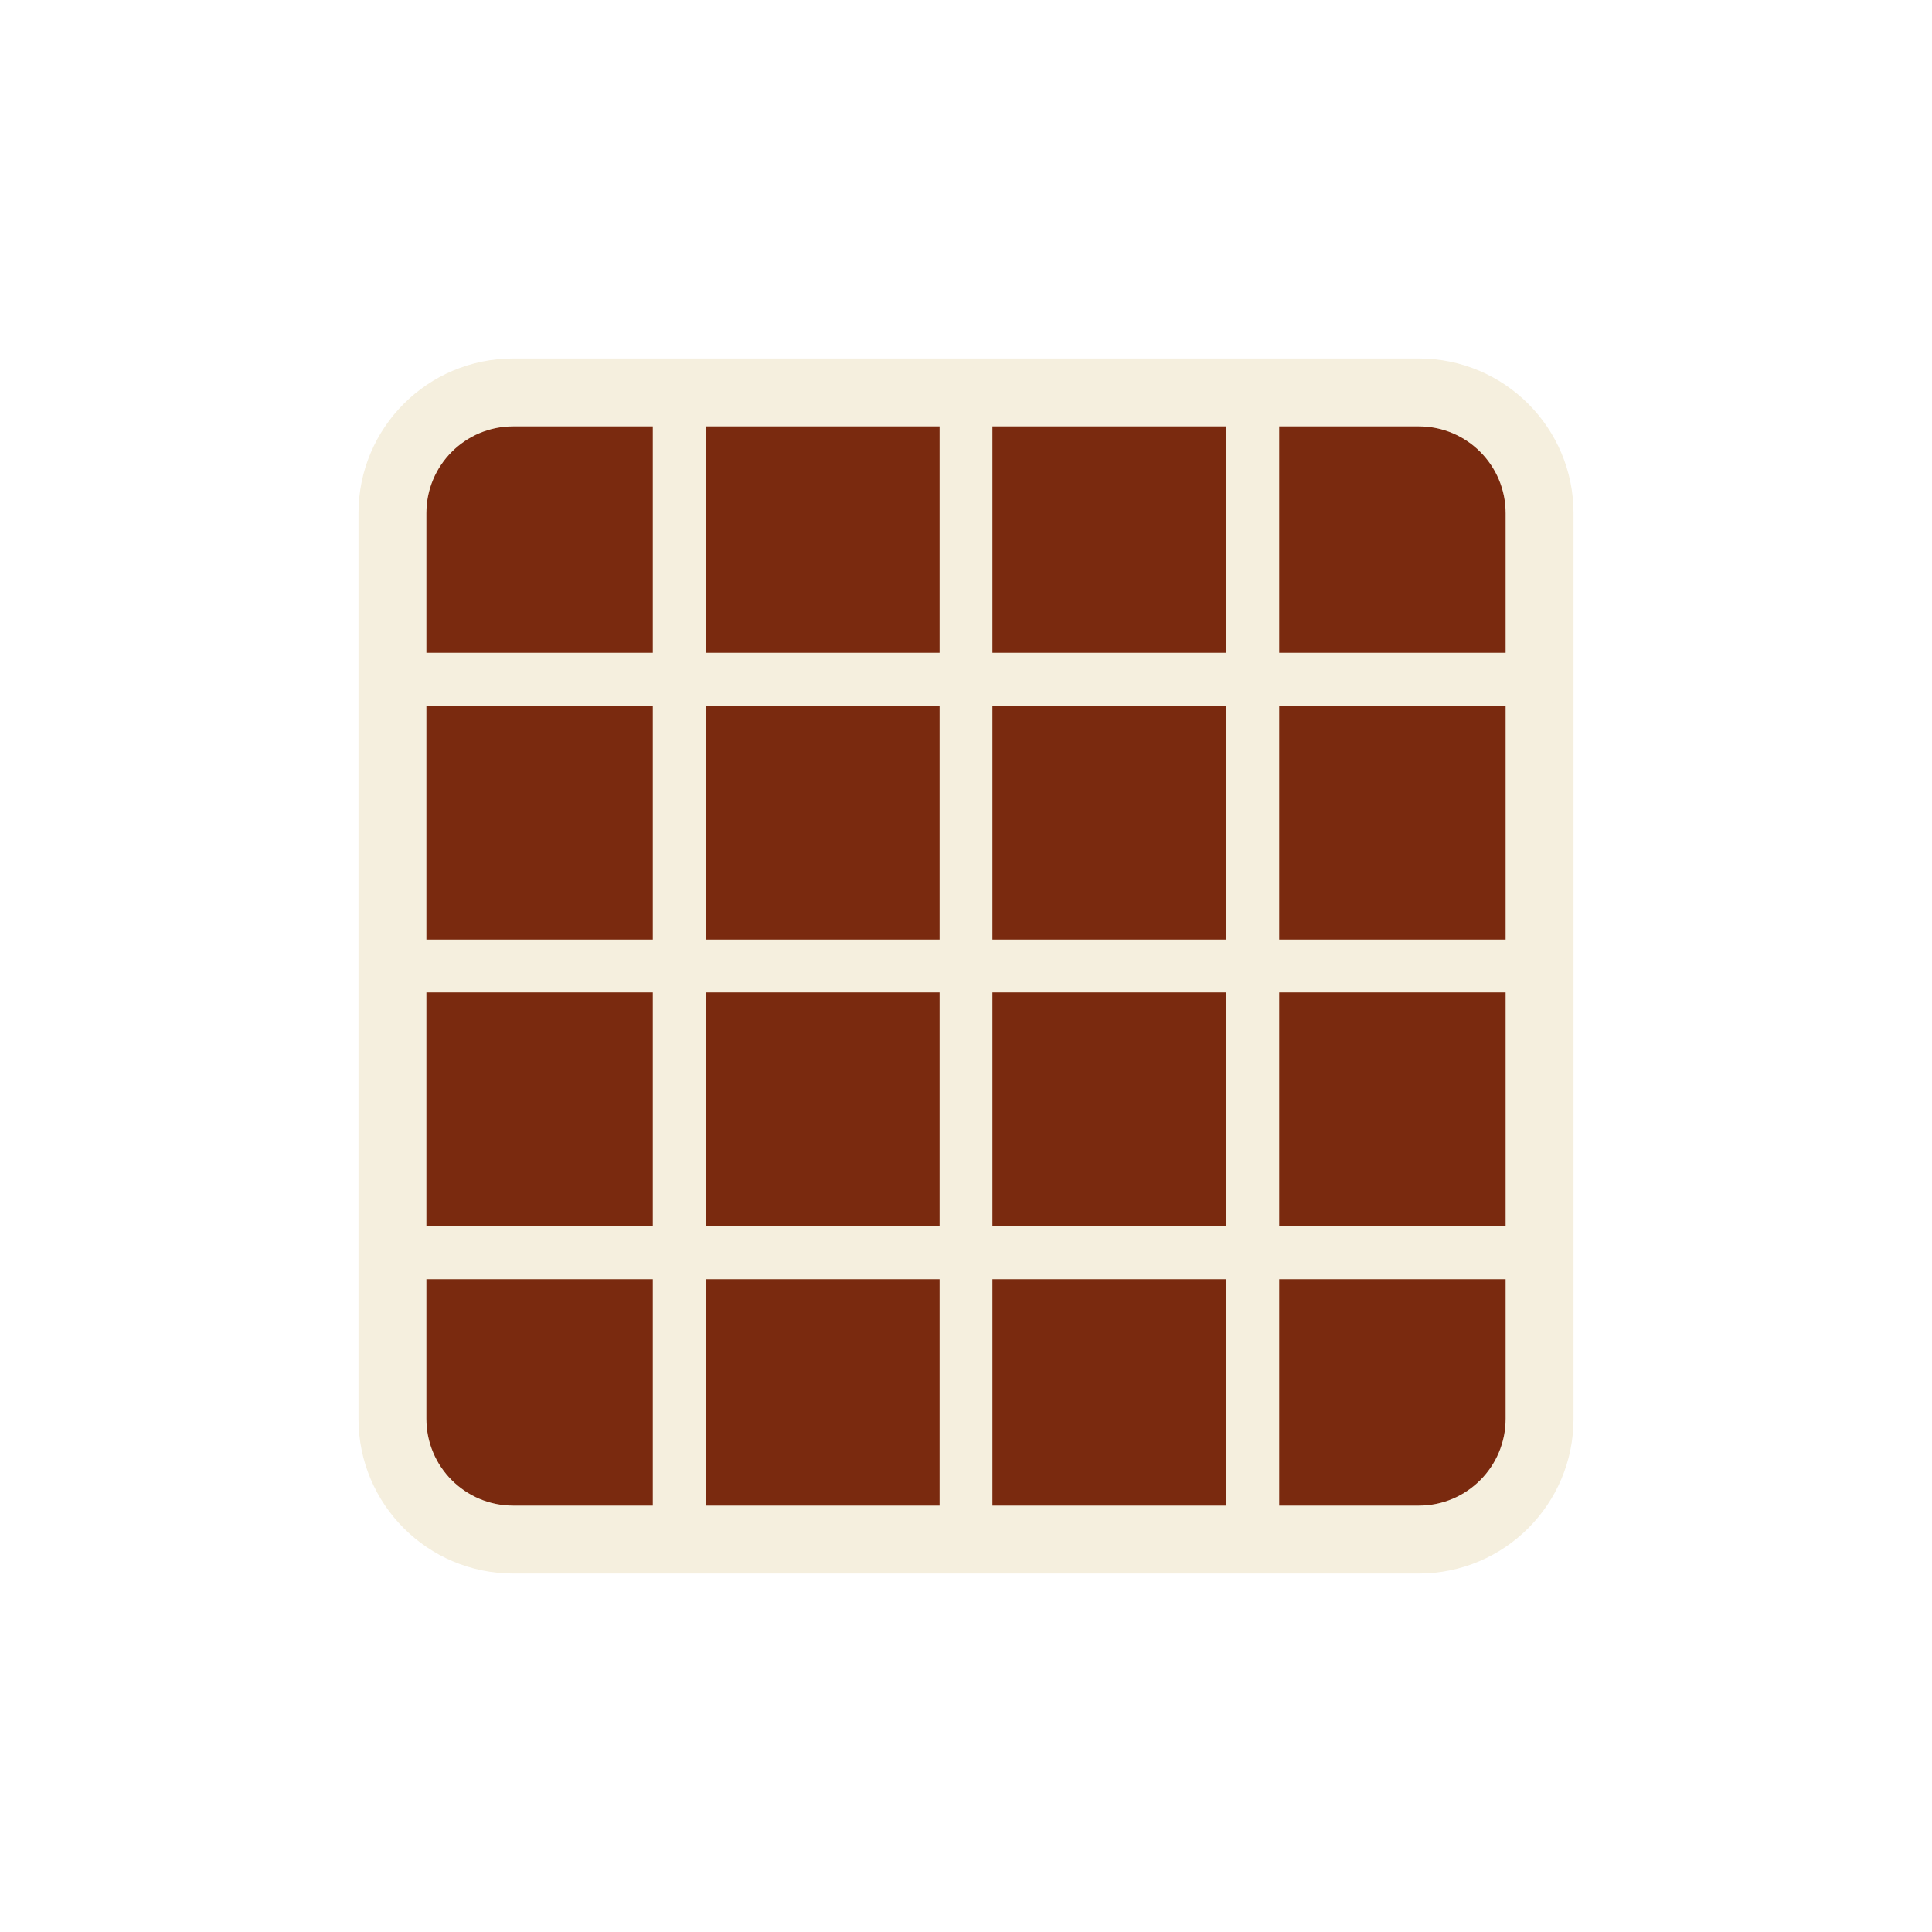
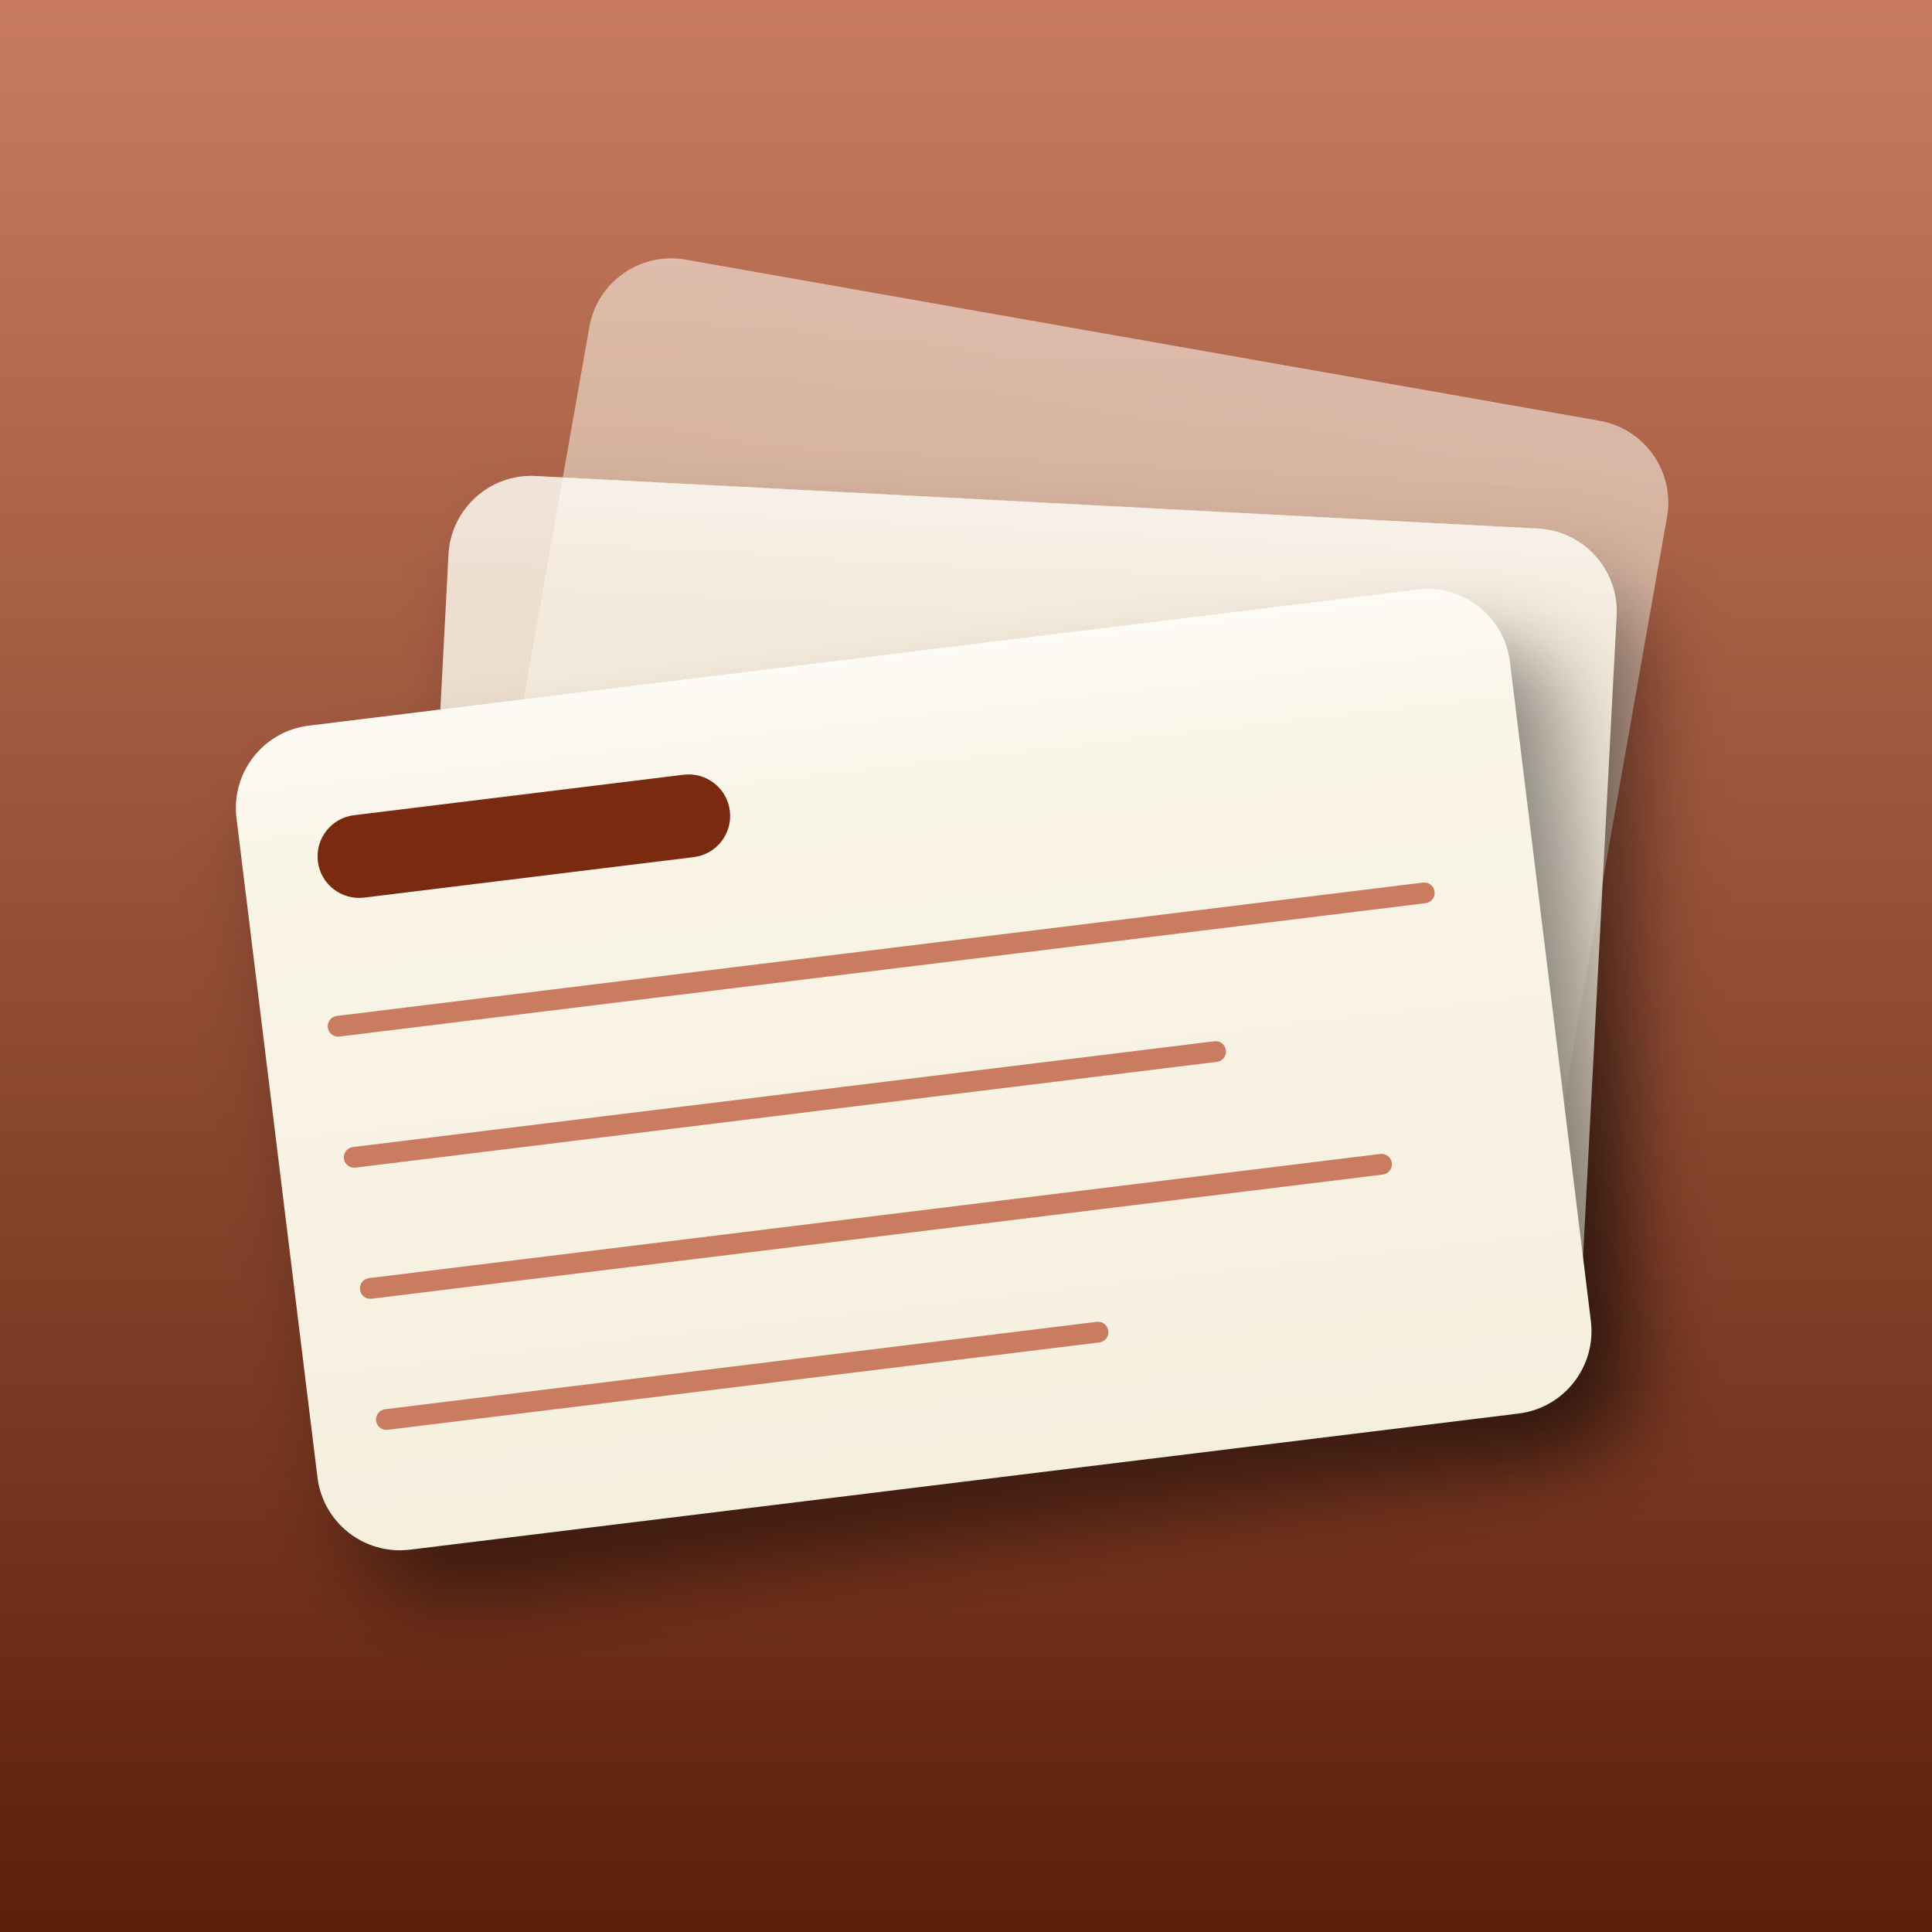
- <svg xmlns="http://www.w3.org/2000/svg" width="256" height="256" viewBox="0 0 256 256" fill="none">
-   <rect x="52" y="52" width="152" height="152" rx="16" stroke="#f5efde" stroke-width="9" stroke-linecap="round" fill="#7a2a0f" />
-   <g stroke="#f5efde" stroke-width="7" stroke-linecap="round" fill="none">
-     <line x1="52" y1="90" x2="204" y2="90" />
-     <line x1="52" y1="128" x2="204" y2="128" />
-     <line x1="52" y1="166" x2="204" y2="166" />
-     <line x1="90" y1="52" x2="90" y2="204" />
-     <line x1="128" y1="52" x2="128" y2="204" />
-     <line x1="166" y1="52" x2="166" y2="204" />
+ <svg xmlns="http://www.w3.org/2000/svg" viewBox="0 0 1024 1024">
+   <defs>
+     <linearGradient id="bge" x1="0" y1="0" x2="0" y2="1">
+       <stop offset="0" stop-color="#c97c5f" />
+       <stop offset="1" stop-color="#5b1f0b" />
+     </linearGradient>
+     <linearGradient id="carde" x1="0" y1="0" x2="0" y2="1">
+       <stop offset="0" stop-color="#faf6e9" />
+       <stop offset="1" stop-color="#f5efde" />
+     </linearGradient>
+     <linearGradient id="rime" x1="0" y1="0" x2="0" y2="1">
+       <stop offset="0" stop-color="#ffffff" stop-opacity=".5" />
+       <stop offset=".15" stop-color="#ffffff" stop-opacity="0" />
+     </linearGradient>
+     <filter id="she" x="-30%" y="-30%" width="160%" height="160%">
+       <feGaussianBlur stdDeviation="22" />
+     </filter>
+   </defs>
+   <rect width="1024" height="1024" fill="url(#bge)" />
+   <g transform="translate(320 130) rotate(10)" opacity="0.55">
+     <rect x="0" y="0" width="580" height="400" rx="44" fill="url(#carde)" />
+     <rect x="0" y="0" width="580" height="400" rx="44" fill="url(#rime)" />
+   </g>
+   <g transform="translate(240 250) rotate(3)" opacity="0.85">
+     <rect x="20" y="30" width="620" height="440" rx="44" fill="rgba(0,0,0,.45)" filter="url(#she)" />
+     <rect x="0" y="0" width="620" height="440" rx="44" fill="url(#carde)" />
+     <rect x="0" y="0" width="620" height="440" rx="44" fill="url(#rime)" />
+   </g>
+   <g transform="translate(120 390) rotate(-7)" opacity="1">
+     <rect x="20" y="30" width="680" height="440" rx="44" fill="rgba(0,0,0,.45)" filter="url(#she)" />
+     <rect x="0" y="0" width="680" height="440" rx="44" fill="url(#carde)" />
+     <rect x="0" y="0" width="680" height="440" rx="44" fill="url(#rime)" />
+     <rect x="40" y="50" width="220" height="44" rx="22" fill="#7a2a0f" />
+     <line x1="40" y1="160" x2="620" y2="160" stroke="#c97c5f" stroke-width="11" stroke-linecap="round" />
+     <line x1="40" y1="230" x2="500" y2="230" stroke="#c97c5f" stroke-width="11" stroke-linecap="round" />
+     <line x1="40" y1="300" x2="580" y2="300" stroke="#c97c5f" stroke-width="11" stroke-linecap="round" />
+     <line x1="40" y1="370" x2="420" y2="370" stroke="#c97c5f" stroke-width="11" stroke-linecap="round" />
  </g>
</svg>
